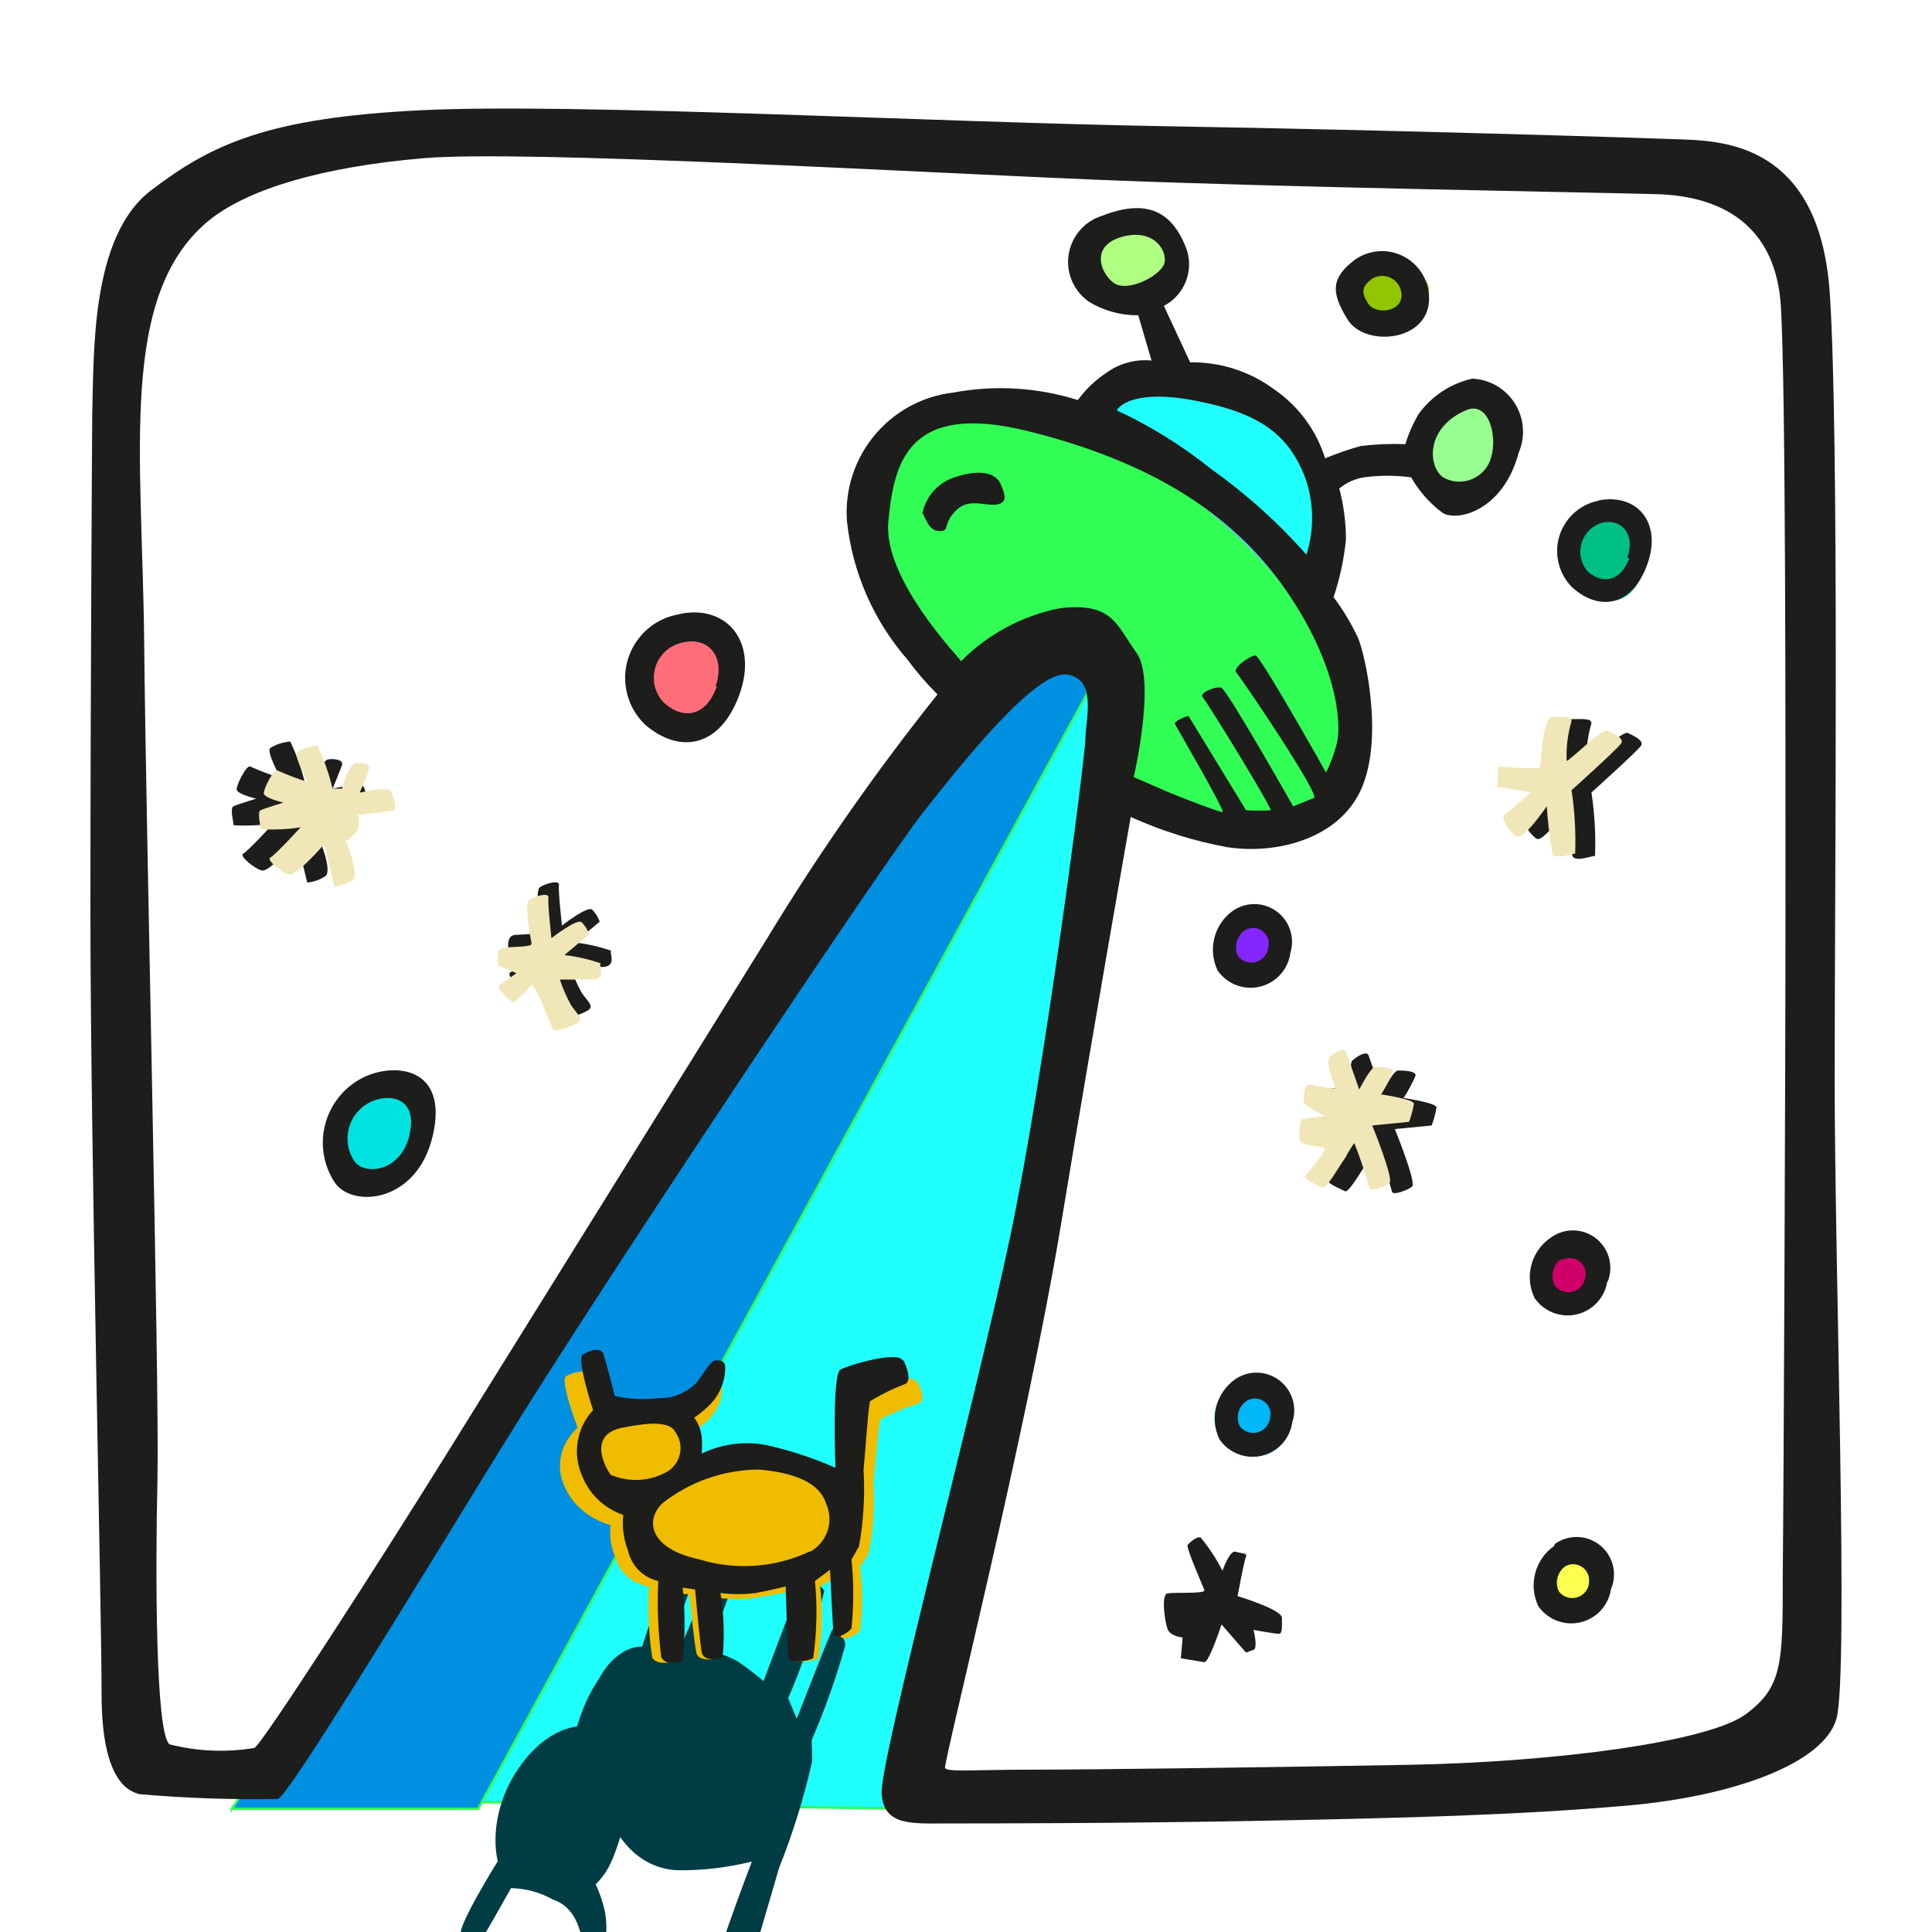
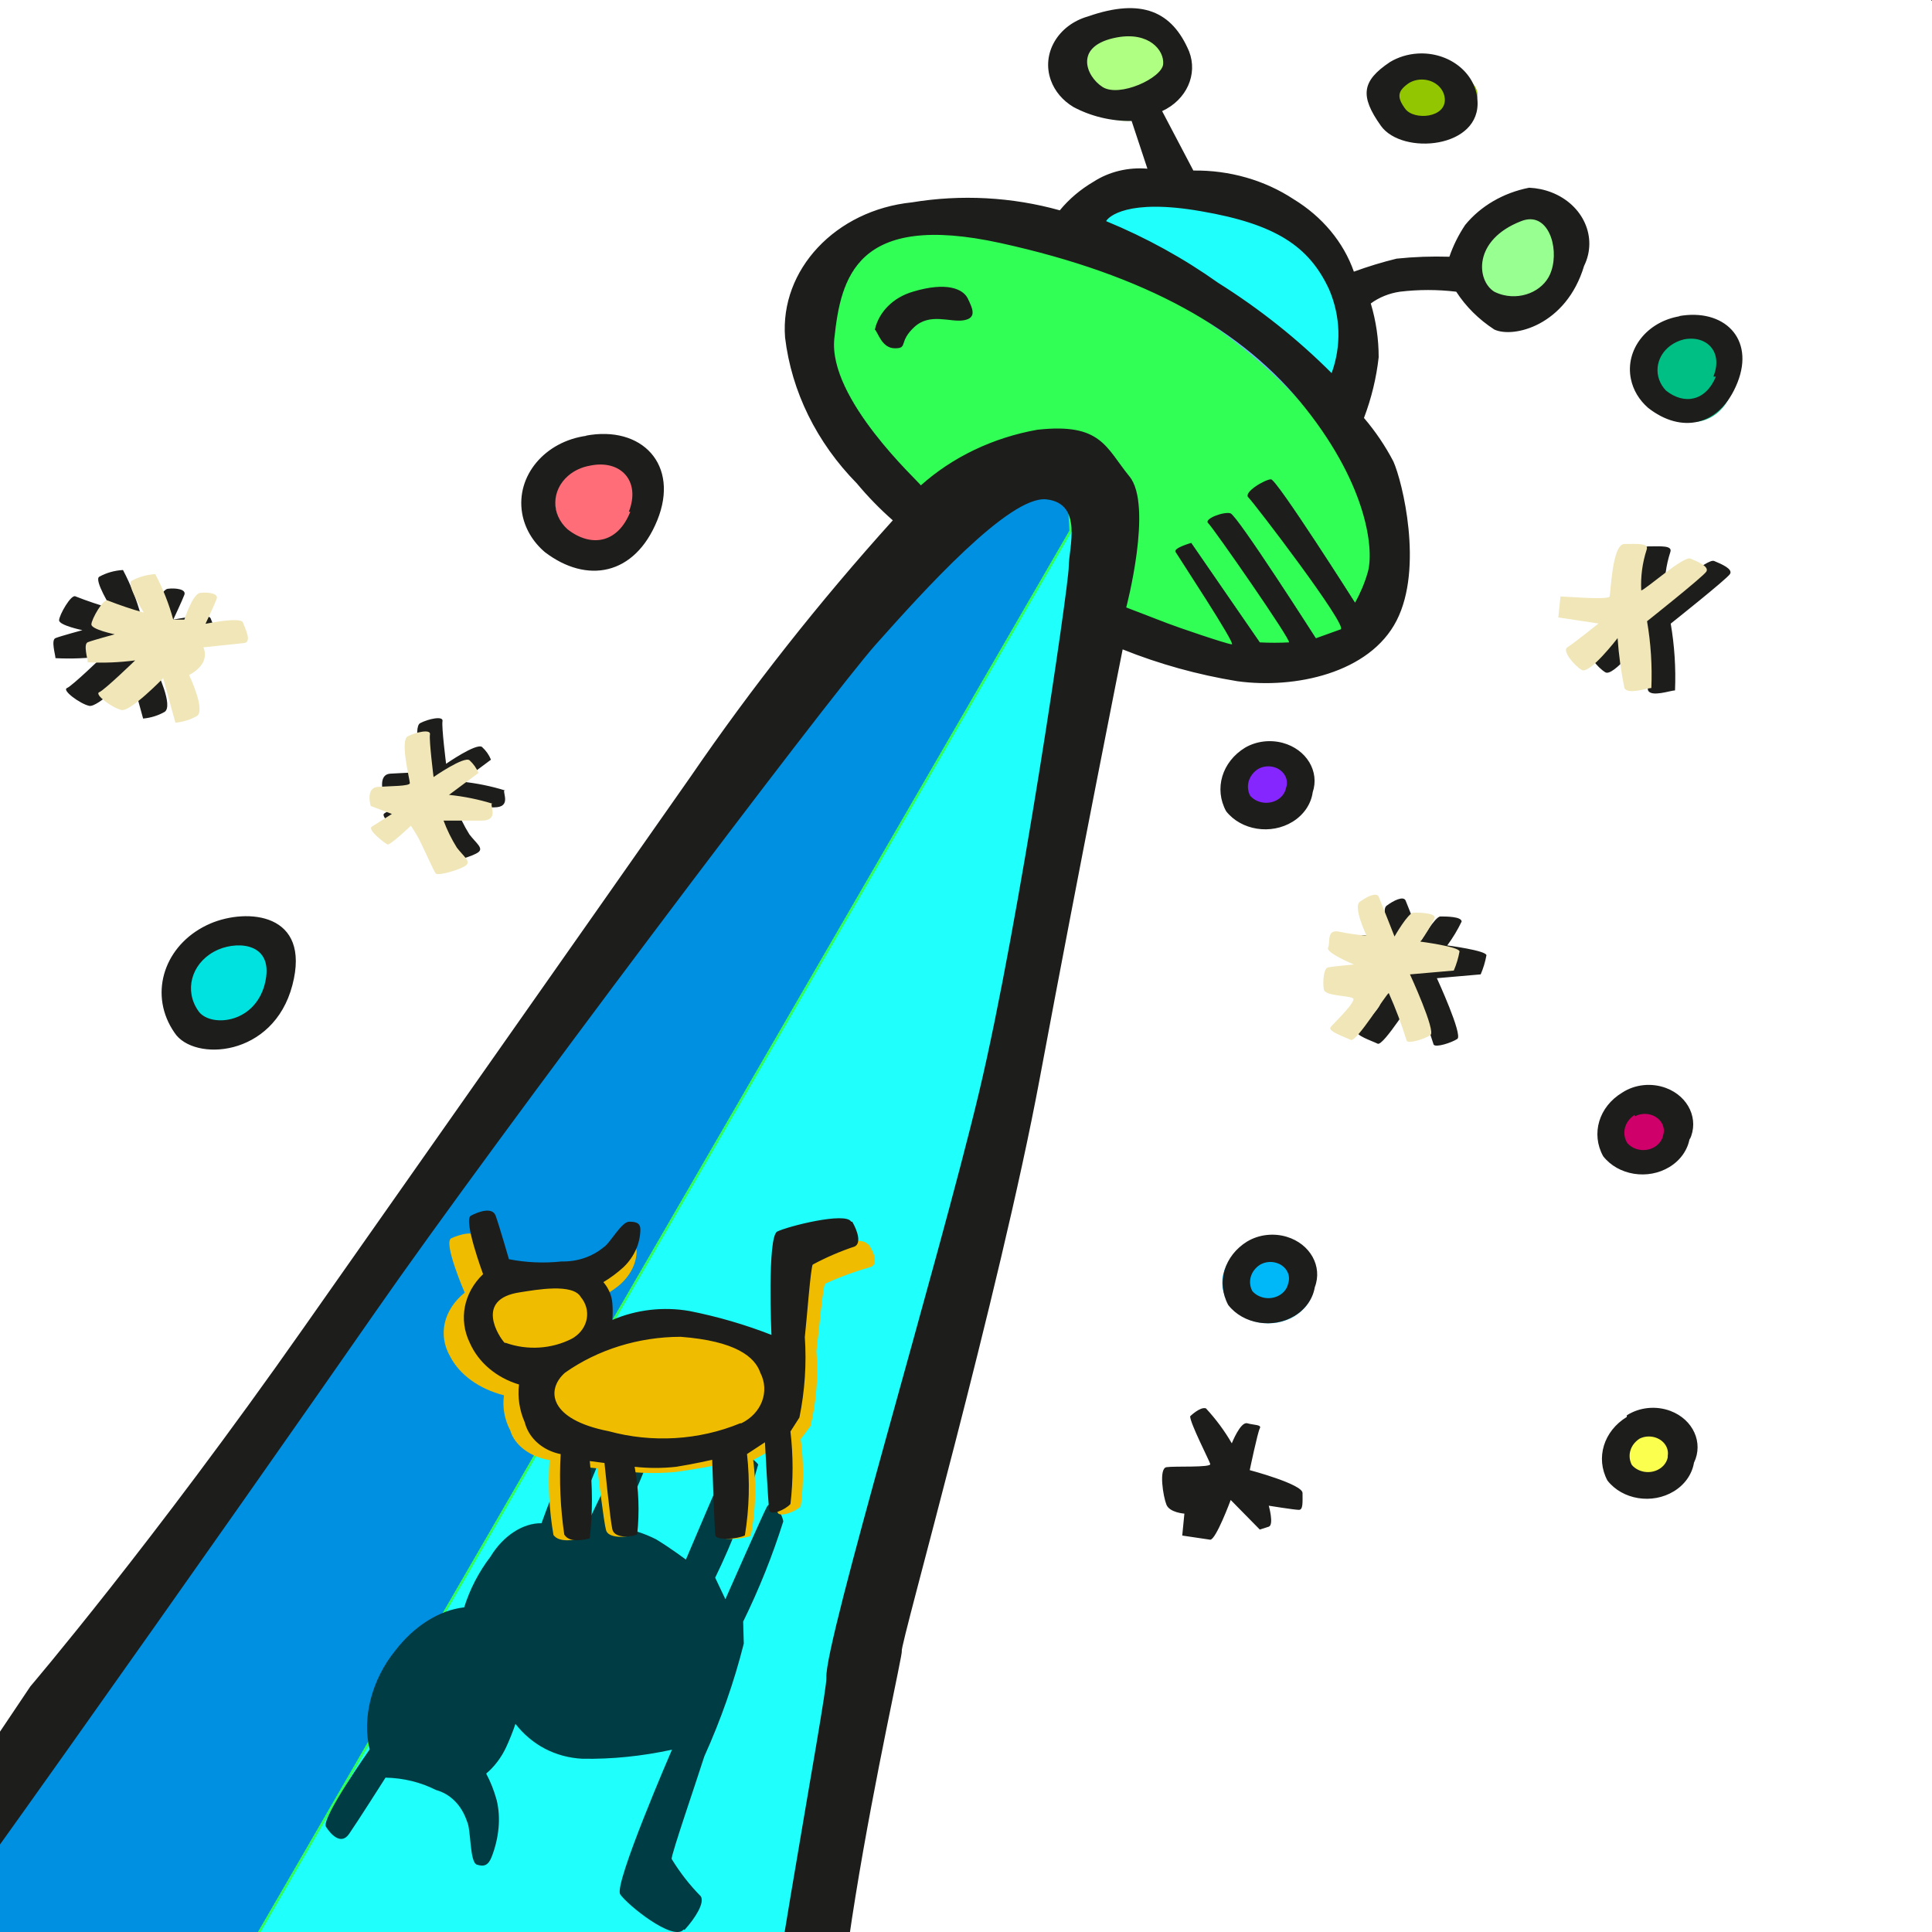
<svg xmlns="http://www.w3.org/2000/svg" id="Layer_1" version="1.1" viewBox="0 0 800 800">
  <defs>
    <style>
      .st0 {
        fill: #003c43;
      }

      .st1 {
        fill: #fbff4d;
      }

      .st2 {
        fill: #31ff56;
        stroke: #74baff;
      }

      .st2, .st3 {
        stroke-miterlimit: 10;
        stroke-width: 1px;
      }

      .st4 {
        fill: #f0e6b7;
      }

      .st5 {
        fill: #91c600;
      }

      .st6 {
        fill: #1d1d1b;
      }

      .st7 {
        fill: #d0006a;
      }

      .st8 {
        fill: #00b8f7;
      }

      .st9, .st3 {
        fill: #1ffffb;
      }

      .st9, .st3, .st10 {
        stroke: #31ff56;
      }

      .st9, .st10 {
        stroke-miterlimit: 10;
      }

      .st11 {
        fill: #ff6d79;
      }

      .st12 {
        fill: #00e2df;
      }

      .st10 {
        fill: #0090e2;
      }

      .st13 {
        fill: #afff83;
      }

      .st14 {
        fill: #00bf84;
      }

      .st15 {
        fill: #f0bc00;
      }

      .st16 {
        fill: #8526ff;
      }

      .st17 {
        fill: #98ff91;
      }
    </style>
  </defs>
-   <ellipse class="st11" cx="284.98" cy="278.57" rx="14.56" ry="19.18" />
-   <ellipse class="st16" cx="517.41" cy="393.36" rx="14.56" ry="10.62" transform="translate(-94.45 174.11) rotate(-17.53)" />
-   <ellipse class="st13" cx="469.14" cy="112.8" rx="14.56" ry="17.73" />
-   <circle class="st17" cx="603.74" cy="185.34" r="20.21" />
-   <ellipse class="st7" cx="650.84" cy="524.73" rx="15.05" ry="11.06" transform="translate(3.9067 1054.268) rotate(-78.1784)" />
-   <ellipse class="st12" cx="157.06" cy="469.39" rx="14.56" ry="19.18" />
-   <ellipse class="st14" cx="666.81" cy="229.66" rx="14.56" ry="19.18" />
-   <circle class="st8" cx="518.94" cy="587.15" r="16.06" />
-   <ellipse class="st5" cx="574.92" cy="120.27" rx="16.84" ry="10.26" />
-   <ellipse class="st1" cx="649.89" cy="652.22" rx="12.94" ry="12.81" />
-   <ellipse class="st3" cx="489.34" cy="213.67" rx="55.74" ry="62" transform="translate(20.1 468.46) rotate(-52.09)" />
-   <ellipse class="st2" cx="459.69" cy="259.38" rx="63.19" ry="114.14" transform="translate(-27.4 462.69) rotate(-52.09)" />
-   <polygon class="st9" points="115.13 744.88 411 280.43 449 265.56 469.14 289 376.24 749 115.13 744.88" />
-   <path class="st10" d="M96,749c101.33-151.23,202.67-302.46,304-453.69l49-29.76c.36,7.27.72,14.53,1.08,21.8-84.03,153.88-168.05,307.76-252.08,461.64h-102,0Z" />
-   <path class="st0" d="M315.75,841.65c3.76-4.7,7.07-10.72,5.59-13.19-3.8-4.33-7.2-9.24-10.14-14.68.04-2.32,8.3-29.35,11.39-40.31,5.77-14.42,10.38-29.3,13.74-44.34l-.22-8.64c5.55-12.78,10.23-25.98,13.96-39.4-.58-3.9-4.2-8.88-5.71-5.72-1.51,3.16-14.44,36.32-14.44,36.32l-3.56-8.46c6.2-14.39,11.22-29.33,14.97-44.49-1.83-2.98-8.22-6.02-9.55-3.38s-15.62,40.76-15.62,40.76c0,0-5.03-4.31-10.3-7.93-4.19-2.43-8.73-4.04-13.51-4.79,5.65-11.7,10.3-23.97,13.85-36.52-1.66-2.34-6.6-4.67-9.02-.08-2.41,4.59-15.36,35.21-15.36,35.21l-5.14-.65c5.88-13.63,10.86-27.7,14.87-42-1.5-1.31-5.54-5.08-9-.86-6.39,14.05-11.97,28.54-16.65,43.31-6.49-.13-13.42,5-17.77,13.16-4.03,5.93-7.17,12.75-9.15,19.91-8.62,1.08-17.4,7.3-23.98,16.99-8.16,11.3-11.66,26.56-8.91,38.86,0,0-16.99,27.24-15.22,30.4,1.77,3.15,5.27,7.31,8.04,2.85,2.76-4.47,12.7-22.15,12.7-22.15,6.27.15,12.21,1.79,17.55,4.85,5.07,1.58,8.95,6.03,10.82,12.39,1.42,3.03.87,16.06,3.43,16.97s3.98.24,5.14-3.04c2.61-7.59,3.23-15.54,1.75-22.33-.91-3.73-2.13-7.23-3.65-10.43,2.86-2.71,5.27-6.31,6.95-10.38,1.22-3,2.31-6.06,3.24-9.16,5.78,8.36,13.97,13.18,23.33,13.71,10.19.2,20.62-.99,31.15-3.56,0,0-20.31,52.91-18.03,56.83,2.28,3.92,18.39,18.77,22.1,13.86l.35.12h.01Z" />
-   <path class="st15" d="M379.23,571.97c-2.05-3.72-24.32,1.74-28.14,3.61-3.83,1.86-2.19,37.81-2.19,37.81-10.02-3.77-20.46-6.69-31.15-8.72-9.95-1.66-20.26-.52-29.37,3.26.17-2.05.17-4.11,0-6.17-.25-2.79-1.43-5.45-3.42-7.68,2.76-1.59,5.33-3.43,7.65-5.47,4.05-3.75,6.34-8.63,6.42-13.73,0-2.21-1.23-2.91-4.23-2.91s-7.24,7.91-9.84,9.42c-4.29,3.41-9.98,5.25-15.85,5.12-6.7.7-13.49.43-20.08-.81,0,0-3.83-12.68-5.05-15.94-1.23-3.26-6.42-1.51-9.43,0s4.64,21.4,4.64,21.4c-7.4,6.77-9.39,16.64-5.05,25.13,3.28,7.19,10.14,12.77,18.72,15.24-.58,4.7.17,9.44,2.19,13.84,1.52,5.8,6.85,10.33,13.66,11.63-.57,9.83-.11,19.67,1.37,29.43,2.05,3.26,7.65,1.86,9.7,1.4,1.09-9.4,1.09-18.87,0-28.27l5.6.7s2.19,21.05,3.01,24.31,6.83,2.91,9.43,1.86c.93-8.26.61-16.59-.96-24.78,5.26.57,10.59.57,15.85,0,6.83-1.05,13.66-2.56,13.66-2.56,0,0,.82,25.82,1.23,27.69.41,1.86,8.2,1.4,11.2,0,1.69-9.86,1.97-19.86.82-29.78l6.83-4.3s1.23,22.57,1.64,24.78,6.01,0,8.06-2.21c1.07-8.82,1.07-17.71,0-26.52l3.42-5.12c2.05-9.71,2.74-19.59,2.05-29.43.82-7.21,2.19-25.13,3.01-26.52,5.07-2.63,10.43-4.85,15.98-6.63,2.46-1.16,1.23-5.47-.96-9.07h-.42Z" />
-   <path class="st6" d="M281.7,254.28c-14.61,2.16-24.71,15.76-22.55,30.37.87,5.86,3.65,11.27,7.93,15.38,14.5,12.5,31.25,9.38,39.12-12.5s-5.38-37.5-25-33.25h.5ZM296.83,284.16c-4.38,12.5-13.75,14.12-21.88,6.87-5.74-5.88-5.62-15.3.26-21.03,2.09-2.04,4.74-3.42,7.61-3.97,10.5-2.5,17.75,5.87,13.5,18.13h.51ZM662.2,207.28c-11.54,2.11-19.19,13.19-17.07,24.73.78,4.28,2.86,8.21,5.95,11.27,11.5,10.25,25,7.5,31.13-9.88s-4.75-29.38-20.5-26.13h.5-.01ZM674.7,231.03c-3.5,9.63-11,11.25-17.37,5.5-4.46-5.27-3.79-13.16,1.48-17.62,1.39-1.17,3.02-2.03,4.77-2.51,7.88-1.75,13.75,4.87,10.25,14.63h.87ZM150.7,446.03c-14.98,7.24-21.26,25.25-14.02,40.23.46.95.97,1.87,1.52,2.77,6.62,11.37,34.38,9.75,41-18.75s-15.75-30.38-28.5-24.25ZM169.58,469.91c-3.75,16-19.38,16.87-23.13,10.5-4.93-7.91-2.51-18.32,5.4-23.25.52-.32,1.05-.62,1.6-.88,7.25-3.5,19.75-2.37,16.12,13.63h.01ZM137.73,326.57s3.12-7.5,3.87-9.75-3.12-2.75-5.75-2.37-5.5,10.5-5.5,10.5h-3.87c-1.47-6.15-3.57-12.14-6.25-17.88-2.93.18-5.76,1.08-8.25,2.63-2,1.25,4.25,12.5,4.25,12.5-4.25-1.36-8.42-2.94-12.5-4.75-1.5-1.13-5.75,7.38-5.75,9.38s8.12,3.88,8.12,3.88c0,0-7.75,2.37-9.38,3.12s0,6.62,0,7.88c5.51.32,11.04.07,16.5-.75,0,0-10.63,11.63-12.5,12.5s4.62,6.25,7.75,7,14.5-12.5,14.5-12.5l4.25,17.5c2.67-.28,5.24-1.18,7.5-2.63,3.12-2.37-2.75-16.12-2.75-16.12,1.7-.94,3.15-2.27,4.25-3.88,1.38-2.07,1.66-4.68.75-7l13.75-1.63c3.5,0,.75-5.75,0-8.12s-13,.5-13,.5h.01ZM253.32,393.76c-4.94-1.74-10.05-2.91-15.25-3.5l10.25-8.62c-.66-1.88-1.73-3.58-3.12-5-2-1.63-12.5,6.62-12.5,6.62,0,0-1.62-14.5-1.25-16.75s-5-.88-7.75.75.75,17.12.75,18.38-7,1.13-11.25,1.5-2.38,7.5-2.38,7.5l7.38,3.12-7,5c-1.62,1.25,4.63,6.62,5.5,7s8.12-7.38,8.12-7.38c0,0,1.62,2.75,2.75,5.12s5.12,12.5,5.87,13.63,8.63-1.5,10.5-3.12-.75-3.5-3.12-7c-1.87-3.39-3.42-6.95-4.63-10.63h13.25c5.87,0,3.12-5.38,3.5-6.62,0,0,.38,0,.38,0ZM561.2,107.41c-9.75,7.38-10.5,13.25-3.12,25s35.13,9,33.62-10.25c-.73-10.74-10.03-18.86-20.78-18.13-3.49.24-6.84,1.41-9.72,3.38ZM566.58,125.78c-3-4.62-2.75-7,1.25-10.13,3.64-2.5,8.62-1.57,11.12,2.08.8,1.16,1.27,2.52,1.38,3.92.62,7.75-10.75,8.75-13.75,4.12h0ZM674.08,303.53c-2.25-1.25-16,12.5-17.12,12.5-.24-5.4.39-10.8,1.88-16,.87-2.75-3.5-2.25-7.75-2.25s-4.75,19.13-5.12,20.62-15.62,0-17.12,0l-.75,8.25,14,2.38s-9,8.12-10.87,9.38,2.25,7,5,8.87,12.5-12.5,12.5-12.5c.4,6.58,1.19,13.14,2.37,19.62,1.13,2.75,7.88,0,9.38,0,.32-8.78-.18-17.57-1.5-26.25,0,0,19.5-17.5,20.63-19.5s-3.12-4-5.5-5.12h-.03ZM534.33,394.53c2.51-8.26-2.14-16.98-10.4-19.5-4.43-1.35-9.23-.66-13.1,1.87-8.07,5.56-10.88,16.17-6.62,25,5.25,7.53,15.61,9.38,23.15,4.13,3.84-2.68,6.38-6.86,6.98-11.5h0ZM515.2,385.41c2.95-2.04,7-1.31,9.04,1.64,1.16,1.67,1.47,3.8.83,5.73-.66,3.81-4.28,6.36-8.09,5.7-1.76-.31-3.34-1.27-4.41-2.7-1.64-3.65-.55-7.94,2.62-10.37h.01ZM511.58,571.03c-8.02,5.59-10.83,16.17-6.62,25,5.22,7.56,15.57,9.45,23.13,4.24,3.79-2.61,6.32-6.68,7-11.24,2.77-8.17-1.6-17.04-9.77-19.82-4.61-1.57-9.69-.89-13.73,1.82h0ZM525.83,587.53c-.66,3.81-4.28,6.36-8.09,5.7-1.76-.31-3.34-1.27-4.41-2.7-1.71-3.67-.55-8.04,2.75-10.38,3.01-1.96,7.04-1.1,8.99,1.91,1.05,1.62,1.33,3.62.76,5.47h0ZM665.58,531.03c3.34-7.88-.34-16.98-8.23-20.32-5.05-2.14-10.86-1.45-15.27,1.82-8.12,5.53-10.94,16.18-6.62,25,5.23,7.55,15.59,9.43,23.13,4.2,3.81-2.64,6.34-6.74,6.99-11.32v.62ZM646.45,521.91c3.1-1.95,7.19-1.01,9.13,2.08,1.02,1.61,1.28,3.59.74,5.42-.72,3.8-4.38,6.3-8.18,5.58-1.73-.33-3.27-1.29-4.32-2.71-1.99-3.81-.87-8.5,2.62-11v.63h.01ZM643.7,640.03c-8.07,5.56-10.93,16.14-6.75,25,5.22,7.56,15.57,9.45,23.13,4.24,3.79-2.61,6.32-6.68,7-11.24,3.37-7.87-.29-16.98-8.16-20.35-5.02-2.15-10.8-1.49-15.22,1.72v.63h0ZM657.95,655.91c-.66,3.81-4.28,6.36-8.09,5.7-1.76-.31-3.34-1.27-4.41-2.7-1.71-3.67-.55-8.04,2.75-10.38,3.21-1.76,7.23-.59,9,2.61.69,1.26.96,2.71.75,4.14v.62h0ZM581.2,454.66c1.94-2.97,3.61-6.11,5-9.38,0-2-5.5-2-7.38-2s-6.62,9.38-6.62,9.38c0,0-4.75-13.63-5.5-15.62s-4.25,0-6.62,2,2.37,13.25,2.37,13.25c-3.16-.28-6.29-.78-9.38-1.5-4.75-1.25-3.12,4.25-4,6.25s9,6.62,9,6.62c0,0-7.38.75-9,1.13s-1.88,5.88-1.5,8.62,8.62,2.37,10.13,3.5-6.62,9.75-7.75,11.37,5,3.88,7,5,12.5-18.38,13.25-18.38c2.42,6.13,4.51,12.39,6.25,18.75.75,1.25,6.25-.75,8.25-2.25s-7.12-23.87-7.12-23.87l15.25-1.5c.92-2.42,1.59-4.94,2-7.5,0-1.88-13.63-3.88-13.63-3.88h0ZM512.45,660.91s2.75-14.87,3.5-16.38-2-1.25-4.37-2-5.38,7.88-5.38,7.88c-2.5-4.89-5.52-9.5-9-13.75-2-.75-5.5,3.12-5.5,3.12,0,2.75,6.62,17.25,7,18.75s-12.5.75-15.25,1.25-1.13,11.63,0,14.75,6.25,3.5,6.25,3.5l-.75,8.62,9.75,1.63c2,0,7.12-15.62,7.12-15.62l10.13,11.63,3.12-1.13c1.88-.75,0-8.25,0-8.25,0,0,9,1.63,10.5,1.63s1.25-3.12,1.25-6.62-18.38-9-18.38-9h.01ZM373.7,563.28c-1.88-4-22.25,1.88-25.75,3.88s-2,40.62-2,40.62c-9.17-4.05-18.72-7.19-28.5-9.38-9.1-1.79-18.54-.56-26.88,3.5.16-2.21.16-4.42,0-6.62-.23-2.99-1.31-5.86-3.12-8.25,2.53-1.71,4.87-3.68,7-5.88,3.71-4.03,5.8-9.28,5.88-14.75,0-2.37-1.12-3.12-3.88-3.12s-6.62,8.5-9,10.13c-3.93,3.66-9.13,5.64-14.5,5.5-6.13.75-12.34.46-18.37-.88,0,0-3.5-13.62-4.63-17.12s-5.87-1.63-8.62,0,4.25,23,4.25,23c-6.77,7.28-8.59,17.88-4.63,27,3,7.72,9.27,13.72,17.13,16.38-.53,5.05.16,10.15,2,14.87,1.39,6.24,6.26,11.11,12.5,12.5-.52,10.56-.1,21.14,1.25,31.62,1.88,3.5,7,2,8.88,1.5,1-10.1,1-20.27,0-30.38l5.12.75s2,22.63,2.75,26.12c.75,3.5,6.25,3.12,8.63,2,.85-8.88.56-17.82-.88-26.63,4.81.61,9.69.61,14.5,0,6.25-1.12,12.5-2.75,12.5-2.75,0,0,.75,27.75,1.12,29.75.38,2,7.5,1.5,10.25,0,1.55-10.6,1.8-21.34.75-32l6.25-4.62s1.12,24.25,1.5,26.63,5.5,0,7.38-2.37c.98-9.47.98-19.03,0-28.5l3.12-5.5c1.88-10.43,2.51-21.05,1.88-31.62.75-7.75,2-27,2.75-28.5,4.64-2.82,9.54-5.21,14.62-7.12,2.25-1.25,1.12-5.88-.87-9.75h-.38ZM253.08,610.91c-2-2.37-10.63-17.25,5.38-19.88,5.63-1,18.37-3.63,21.13,1.88,3.72,5.06,2.63,12.18-2.43,15.9-.23.17-.46.32-.7.47-7.01,4.06-15.49,4.66-23,1.63h-.38,0ZM335.08,642.53c-14.33,6.68-30.64,7.79-45.75,3.12-21-4.62-21.88-16.38-15.25-23,11.44-9.11,25.62-14.09,40.25-14.13,19.13,1.63,25.87,7.88,27.75,14.13,3.35,7.34.45,16.01-6.63,19.88h-.37ZM759.7,446.03c0-78.87,1.88-265.25-2-324.25s-39.87-63.25-59.75-64-117.62-3.87-214.5-5.5-246-9.75-309.38-6.62-86.62,14.12-111.63,33.25-23.5,67.5-24.25,92.5c0,0-.75,110.25-.75,205.88s4.62,287.5,4.62,324.25,11.75,40.25,15.62,41.38c19.08,1.67,38.23,2.33,57.38,2,4-.75,51.63-78.88,93-146.12s157.87-241.75,174.25-262.5,46.5-58.63,59.38-57,7.75,19.13,7.75,26.5-17.12,139.87-31.25,206.75-53.87,216.37-53.12,230,12.5,12.5,27,12.5,73,0,131.62-1.13,105.5-2.37,150-6.25,81.62-17.62,86.75-36-.75-186.63-.75-265.62h0v-.02ZM438.58,251.91c-15.41,3.09-29.56,10.71-40.62,21.88-.75-1.5-32.38-34-30.12-57.75s7.5-50,57.88-37.5c50.37,12.5,84.38,33.87,106.25,65.12,21.87,31.25,23.75,56.25,21.5,64.5-1.04,4.06-2.51,8-4.37,11.75,0,0-27.25-48.5-29.25-48.5s-9.75,5.12-7.88,7.12,34.88,50.75,32.12,51.87-8.62,3.5-8.62,3.5c0,0-27.37-48.37-29.75-49.13s-9.38,2.25-7.75,3.87,29.25,46.5,28.12,46.88c-3.37.19-6.75.19-10.13,0l-23.87-39.12s-6.25,2-5.5,3.5,21.12,36.37,19.62,36.37-19.62-7-22.38-8.25l-14.38-6.25s9.38-40.13,1.13-51.5-9.75-21.13-32-18.37h0ZM495.58,166.03c25.75,5,37.5,13.63,44.5,30.75,3.99,10.55,4.3,22.13.87,32.88-11.76-13.31-25.01-25.22-39.5-35.5-11.98-9.62-25.07-17.77-39-24.25.75-1.63,7.38-9,33.13-3.88h0ZM461.2,117.16c-5.88-4.25-10.13-16.38,5.12-19.5,11-2.25,16.38,5,16,10.5s-15.25,13.25-21.12,9ZM738.2,652.66c0,36,0,45.75-15.25,57.12s-78.12,19.88-139.87,21-132.75,2-156.25,2-34.75,1.13-35.5-.75,34-140.25,48-225,28.88-168.75,28.88-168.75c12.73,5.77,26.13,9.97,39.87,12.5,20,3.12,46.12-3.12,55.5-23.87s2-54.62-1.13-62.5c-2.79-6.06-6.23-11.8-10.25-17.13,2.6-7.74,4.32-15.75,5.12-23.87,0-7.13-.92-14.23-2.75-21.13,2.9-2.41,6.4-4.01,10.13-4.62,6.51-.88,13.11-.88,19.62,0,3.32,5.83,7.84,10.9,13.25,14.87,6.62,3.5,25-1.5,31.25-25,4.85-11.14-.26-24.1-11.4-28.95-2.44-1.06-5.06-1.67-7.73-1.8-8.96,1.99-16.87,7.19-22.25,14.63-2.33,3.93-4.18,8.13-5.5,12.5-6.14-.22-12.28.03-18.38.75-5.06,1.4-10.03,3.11-14.87,5.12-3.6-11.59-11-21.63-21-28.5-10.07-7.49-22.33-11.45-34.88-11.25l-10.87-23.37c8.51-4.43,12.5-14.43,9.38-23.5-5.88-15.62-16.38-21.13-35.13-13.75-10.52,3.36-16.34,14.61-12.98,25.13,1.36,4.28,4.13,7.98,7.86,10.5,6.11,3.68,13.12,5.58,20.25,5.5l5.5,18.75c-6.67-.65-13.34,1.17-18.75,5.12-4.56,3.02-8.54,6.83-11.75,11.25-16.65-5.25-34.34-6.33-51.5-3.12-26.54,3.08-45.97,26.47-44.13,53.12,2.25,21.24,10.98,41.27,25,57.38,3.79,5.15,7.97,10,12.5,14.5-25.59,32.04-49.1,65.69-70.37,100.75-37.5,60.5-109.75,176.5-134.75,216.75s-75,118-77.75,118.75c-11.69,1.94-23.65,1.43-35.12-1.5-5.87-4.37-5.87-71.5-5-109.75s-4.75-268-5.5-346.5-11-145,27.75-175.5c16.25-12.5,46-21.38,87.5-25s204.63,5.87,282,9c77.37,3.13,203.87,5.12,229.25,5.87s49.25,11.75,51.25,46.87c2,35.12,1.88,173.13,1.88,246.88s-.75,242.62-1.13,278.5h0ZM606.95,169.91c9.25-4.12,13.25,10.13,10.5,19.5-1.99,7.26-9.48,11.53-16.74,9.55-1.1-.3-2.15-.74-3.14-1.3-6.25-4.38-7.5-20.38,9.38-27.75h0ZM395.2,197.66c-6.78,2.2-11.84,7.89-13.25,14.87,1.13,1.13,2.38,7.38,7,7.38s1.13-2.38,6.63-8.25,12.5-1.87,17.25-2.75,3.12-4.63,1.5-8.5-7.38-6.75-19.13-2.75Z" />
-   <path class="st10" d="M333,589.49" />
-   <path class="st4" d="M148.97,328.2s3.12-7.5,3.87-9.75-3.12-2.75-5.75-2.37-5.5,10.5-5.5,10.5h-3.87c-1.47-6.15-3.57-12.14-6.25-17.88-2.93.18-5.76,1.08-8.25,2.63-2,1.25,4.25,12.5,4.25,12.5-4.25-1.36-8.42-2.94-12.5-4.75-1.5-1.13-5.75,7.38-5.75,9.38s8.12,3.88,8.12,3.88c0,0-7.75,2.37-9.38,3.12s0,6.62,0,7.88c5.51.32,11.04.07,16.5-.75,0,0-10.63,11.63-12.5,12.5s4.62,6.25,7.75,7,14.5-12.5,14.5-12.5l4.25,17.5c2.67-.28,5.24-1.18,7.5-2.63,3.12-2.37-2.75-16.12-2.75-16.12,1.7-.94,3.15-2.27,4.25-3.88,1.38-2.07,1.66-4.68.75-7l13.75-1.63c3.5,0,.75-5.75,0-8.12s-13,.5-13,.5h.01Z" />
-   <path class="st4" d="M248.96,398.98c-4.94-1.74-10.05-2.91-15.25-3.5l10.25-8.62c-.66-1.88-1.73-3.58-3.12-5-2-1.63-12.5,6.62-12.5,6.62,0,0-1.62-14.5-1.25-16.75s-5-.88-7.75.75.75,17.12.75,18.38-7,1.13-11.25,1.5-2.38,7.5-2.38,7.5l7.38,3.12-7,5c-1.62,1.25,4.63,6.62,5.5,7s8.12-7.38,8.12-7.38c0,0,1.62,2.75,2.75,5.12s5.12,12.5,5.87,13.63,8.63-1.5,10.5-3.12-.75-3.5-3.12-7c-1.87-3.39-3.42-6.95-4.63-10.63h13.25c5.87,0,3.12-5.38,3.5-6.62,0,0,.38,0,.38,0Z" />
-   <path class="st4" d="M665.84,302.59c-2.25-1.25-16,12.5-17.12,12.5-.24-5.4.39-10.8,1.88-16,.87-2.75-3.5-2.25-7.75-2.25s-4.75,19.13-5.12,20.62-15.62,0-17.12,0l-.75,8.25,14,2.38s-9,8.12-10.87,9.38,2.25,7,5,8.87,12.5-12.5,12.5-12.5c.4,6.58,1.19,13.14,2.37,19.62,1.13,2.75,7.88,0,9.38,0,.32-8.78-.18-17.57-1.5-26.25,0,0,19.5-17.5,20.63-19.5s-3.12-4-5.5-5.12h-.03Z" />
-   <path class="st4" d="M571.83,453.16c1.94-2.97,3.61-6.11,5-9.38,0-2-5.5-2-7.38-2s-6.62,9.38-6.62,9.38c0,0-4.75-13.63-5.5-15.62s-4.25,0-6.62,2,2.37,13.25,2.37,13.25c-3.16-.28-6.29-.78-9.38-1.5-4.75-1.25-3.12,4.25-4,6.25s9,6.62,9,6.62c0,0-7.38.75-9,1.13s-1.88,5.88-1.5,8.62,8.62,2.37,10.13,3.5-6.62,9.75-7.75,11.37,5,3.88,7,5,12.5-18.38,13.25-18.38c2.42,6.13,4.51,12.39,6.25,18.75.75,1.25,6.25-.75,8.25-2.25s-7.12-23.87-7.12-23.87l15.25-1.5c.92-2.42,1.59-4.94,2-7.5,0-1.88-13.63-3.88-13.63-3.88h0Z" />
+   <ellipse class="st11" cx="246.91" cy="206.01" rx="17.32" ry="20.2" />
+   <path class="st16" d="M519.6,316.24c9.12-2.55,18.22.16,20.32,6.05,2.1,5.89-3.59,12.73-12.71,15.29-9.12,2.55-18.22-.16-20.32-6.05-2.1-5.89,3.59-12.73,12.71-15.29Z" />
+   <ellipse class="st13" cx="465.98" cy="31.41" rx="17.32" ry="18.67" />
+   <ellipse class="st17" cx="626.1" cy="107.82" rx="24.04" ry="21.29" />
+   <path class="st7" d="M669.25,462.9c2.03-8.57,9.43-14.45,16.55-13.13s11.24,9.33,9.21,17.9c-2.03,8.57-9.43,14.45-16.55,13.13-7.11-1.32-11.24-9.33-9.21-17.9Z" />
+   <ellipse class="st12" cx="94.74" cy="406.99" rx="17.32" ry="20.2" />
+   <ellipse class="st14" cx="701.12" cy="154.5" rx="17.32" ry="20.2" />
+   <ellipse class="st8" cx="525.22" cy="531.03" rx="19.1" ry="16.92" />
+   <ellipse class="st5" cx="591.81" cy="39.28" rx="20.03" ry="10.81" />
+   <ellipse class="st1" cx="680.99" cy="599.56" rx="15.39" ry="13.49" />
+   <path class="st3" d="M431.82,97.53c22.5-25.58,66.79-28.36,98.93-6.2,32.14,22.16,39.95,60.86,17.45,86.44-22.5,25.58-66.79,28.36-98.93,6.2-32.14-22.16-39.95-60.86-17.45-86.44Z" />
+   <path class="st2" d="M347.61,111.93c25.51-29,94.15-19.44,153.31,21.35,59.16,40.79,86.45,97.37,60.94,126.38-25.51,29-94.15,19.44-153.31-21.35-59.16-40.79-86.45-97.37-60.94-126.38Z" />
+   <polygon class="st9" points="44.86 802.75 383.59 211.25 427.09 192.31 450.15 222.16 343.79 808 44.86 802.75" />
+   <path class="st10" d="M-31,803C104.74,611.96,240.49,420.93,376.22,229.89l65.64-37.59c.48,9.18.96,18.35,1.45,27.54-112.56,194.38-225.11,388.77-337.67,583.15H-31h0Z" />
+   <path class="st0" d="M283.51,799.08c4.47-4.95,8.41-11.29,6.65-13.89-4.52-4.56-8.56-9.73-12.06-15.46.05-2.44,9.87-30.91,13.55-42.46,6.86-15.19,12.35-30.86,16.34-46.7l-.26-9.1c6.6-13.46,12.17-27.36,16.61-41.5-.69-4.11-5-9.35-6.79-6.02-1.8,3.33-17.18,38.25-17.18,38.25l-4.23-8.91c7.38-15.16,13.35-30.89,17.81-46.86-2.18-3.14-9.78-6.34-11.36-3.56-1.58,2.78-18.58,42.93-18.58,42.93,0,0-5.98-4.54-12.25-8.35-4.98-2.56-10.38-4.26-16.07-5.05,6.72-12.32,12.25-25.25,16.48-38.46-1.97-2.46-7.85-4.92-10.73-.08-2.87,4.83-18.27,37.09-18.27,37.09l-6.11-.68c6.99-14.36,12.92-29.18,17.69-44.24-1.78-1.38-6.59-5.35-10.71-.91-7.6,14.8-14.24,30.06-19.81,45.62-7.72-.14-15.96,5.27-21.14,13.86-4.79,6.25-8.53,13.43-10.88,20.97-10.25,1.14-20.7,7.69-28.53,17.89-9.71,11.9-13.87,27.97-10.6,40.93,0,0-20.21,28.69-18.11,32.02,2.11,3.32,6.27,7.7,9.56,3,3.28-4.71,15.11-23.33,15.11-23.33,7.46.16,14.52,1.89,20.88,5.11,6.03,1.66,10.65,6.35,12.87,13.05,1.69,3.19,1.03,16.92,4.08,17.87,3.05.96,4.73.25,6.11-3.2,3.1-7.99,3.84-16.37,2.08-23.52-1.08-3.93-2.53-7.62-4.34-10.99,3.4-2.85,6.27-6.65,8.27-10.93,1.45-3.16,2.75-6.38,3.85-9.65,6.88,8.81,16.62,13.88,27.75,14.44,12.12.21,24.53-1.04,37.06-3.75,0,0-24.16,55.73-21.45,59.86,2.71,4.13,21.88,19.77,26.29,14.6l.42.13h.01Z" />
+   <path class="st15" d="M359.02,515.04c-2.44-3.92-28.93,1.83-33.47,3.8-4.56,1.96-2.61,39.82-2.61,39.82-11.92-3.97-24.34-7.05-37.06-9.18-11.84-1.75-24.1-.55-34.94,3.43.2-2.16.2-4.33,0-6.5-.3-2.94-1.7-5.74-4.07-8.09,3.28-1.67,6.34-3.61,9.1-5.76,4.82-3.95,7.54-9.09,7.64-14.46,0-2.33-1.46-3.06-5.03-3.06s-8.61,8.33-11.71,9.92c-5.1,3.59-11.87,5.53-18.85,5.39-7.97.74-16.05.45-23.89-.85,0,0-4.56-13.36-6.01-16.79-1.46-3.43-7.64-1.59-11.22,0-3.58,1.59,5.52,22.54,5.52,22.54-8.8,7.13-11.17,17.53-6.01,26.47,3.9,7.57,12.06,13.45,22.27,16.05-.69,4.95.2,9.94,2.61,14.58,1.81,6.11,8.15,10.88,16.25,12.25-.68,10.35-.13,20.72,1.63,31,2.44,3.43,9.1,1.96,11.54,1.47,1.3-9.9,1.3-19.87,0-29.78l6.66.74s2.61,22.17,3.58,25.6,8.12,3.06,11.22,1.96c1.11-8.7.73-17.47-1.14-26.1,6.26.6,12.6.6,18.85,0,8.12-1.11,16.25-2.7,16.25-2.7,0,0,.98,27.2,1.46,29.16.49,1.96,9.75,1.47,13.32,0,2.01-10.39,2.34-20.92.98-31.37l8.12-4.53s1.46,23.77,1.95,26.1c.49,2.33,7.15,0,9.59-2.33,1.27-9.29,1.27-18.65,0-27.93l4.07-5.39c2.44-10.23,3.26-20.63,2.44-31,.98-7.59,2.61-26.47,3.58-27.93,6.03-2.77,12.41-5.11,19.01-6.98,2.93-1.22,1.46-5.76-1.14-9.55h-.5Z" />
+   <path class="st6" d="M243.01,180.43c-17.38,2.28-29.39,16.6-26.82,31.99,1.03,6.17,4.34,11.87,9.43,16.2,17.25,13.17,37.17,9.88,46.54-13.17,9.36-23.05-6.4-39.5-29.74-35.02h.59ZM261,211.9c-5.21,13.17-16.36,14.87-26.03,7.24-6.83-6.19-6.69-16.11.31-22.15,2.49-2.15,5.64-3.6,9.05-4.18,12.49-2.63,21.11,6.18,16.06,19.1h.61ZM695.64,130.93c-13.73,2.22-22.83,13.89-20.31,26.05.93,4.51,3.4,8.65,7.08,11.87,13.68,10.8,29.74,7.9,37.03-10.41,7.29-18.31-5.65-30.94-24.39-27.52h.59-.01ZM710.51,155.94c-4.16,10.14-13.09,11.85-20.66,5.79-5.31-5.55-4.51-13.86,1.76-18.56,1.65-1.23,3.59-2.14,5.67-2.64,9.37-1.84,16.36,5.13,12.19,15.41h1.03ZM87.17,382.39c-17.82,7.63-25.29,26.59-16.68,42.37.55,1,1.15,1.97,1.81,2.92,7.87,11.98,40.9,10.27,48.77-19.75,7.87-30.02-18.74-32-33.9-25.54ZM109.63,407.54c-4.46,16.85-23.05,17.77-27.51,11.06-5.86-8.33-2.99-19.3,6.42-24.49.62-.34,1.25-.65,1.9-.93,8.62-3.69,23.49-2.5,19.18,14.36h.01ZM71.74,256.57s3.71-7.9,4.6-10.27c.89-2.37-3.71-2.9-6.84-2.5s-6.54,11.06-6.54,11.06h-4.6c-1.75-6.48-4.25-12.79-7.43-18.83-3.49.19-6.85,1.14-9.81,2.77-2.38,1.32,5.06,13.17,5.06,13.17-5.06-1.43-10.02-3.1-14.87-5-1.78-1.19-6.84,7.77-6.84,9.88s9.66,4.09,9.66,4.09c0,0-9.22,2.5-11.16,3.29s0,6.97,0,8.3c6.55.34,13.13.07,19.63-.79,0,0-12.65,12.25-14.87,13.17-2.22.92,5.5,6.58,9.22,7.37,3.72.79,17.25-13.17,17.25-13.17l5.06,18.43c3.18-.29,6.23-1.24,8.92-2.77,3.71-2.5-3.27-16.98-3.27-16.98,2.02-.99,3.75-2.39,5.06-4.09,1.64-2.18,1.97-4.93.89-7.37l16.36-1.72c4.16,0,.89-6.06,0-8.55-.89-2.5-15.46.53-15.46.53h.01ZM209.25,327.34c-5.88-1.83-11.96-3.06-18.14-3.69l12.19-9.08c-.79-1.98-2.06-3.77-3.71-5.27-2.38-1.72-14.87,6.97-14.87,6.97,0,0-1.93-15.27-1.49-17.64.44-2.37-5.95-.93-9.22.79-3.27,1.72.89,18.03.89,19.36s-8.33,1.19-13.38,1.58-2.83,7.9-2.83,7.9l8.78,3.29-8.33,5.27c-1.93,1.32,5.51,6.97,6.54,7.37s9.66-7.77,9.66-7.77c0,0,1.93,2.9,3.27,5.39,1.34,2.5,6.09,13.17,6.98,14.36s10.27-1.58,12.49-3.29-.89-3.69-3.71-7.37c-2.22-3.57-4.07-7.32-5.51-11.2h15.76c6.98,0,3.71-5.67,4.16-6.97h.45ZM575.49,25.74c-11.6,7.77-12.49,13.96-3.71,26.33,8.78,12.38,41.79,9.48,39.99-10.8-.87-11.31-11.93-19.86-24.72-19.1-4.15.25-8.14,1.49-11.56,3.56ZM581.89,45.08c-3.57-4.87-3.27-7.37,1.49-10.67,4.33-2.63,10.25-1.65,13.23,2.19.95,1.22,1.51,2.65,1.64,4.13.74,8.16-12.79,9.22-16.36,4.34h0ZM709.77,232.3c-2.68-1.32-19.03,13.17-20.37,13.17-.29-5.69.46-11.38,2.24-16.85,1.03-2.9-4.16-2.37-9.22-2.37s-5.65,20.15-6.09,21.72-18.58,0-20.37,0l-.89,8.69,16.65,2.51s-10.71,8.55-12.93,9.88c-2.22,1.33,2.68,7.37,5.95,9.34s14.87-13.17,14.87-13.17c.48,6.93,1.42,13.84,2.82,20.66,1.34,2.9,9.37,0,11.16,0,.38-9.25-.21-18.51-1.78-27.65,0,0,23.2-18.43,24.54-20.54,1.34-2.11-3.71-4.21-6.54-5.39h-.04ZM543.53,328.15c2.99-8.7-2.55-17.88-12.37-20.54-5.27-1.42-10.98-.7-15.58,1.97-9.6,5.86-12.94,17.03-7.87,26.33,6.25,7.93,18.57,9.88,27.54,4.35,4.57-2.82,7.59-7.23,8.3-12.11h-.01ZM520.77,318.54c3.51-2.15,8.33-1.38,10.75,1.73,1.38,1.76,1.75,4,.99,6.04-.79,4.01-5.09,6.7-9.62,6-2.09-.33-3.97-1.34-5.25-2.84-1.95-3.84-.65-8.36,3.12-10.92h.01ZM516.46,514.05c-9.54,5.89-12.88,17.03-7.87,26.33,6.21,7.96,18.52,9.95,27.51,4.47,4.51-2.75,7.52-7.04,8.33-11.84,3.3-8.61-1.9-17.95-11.62-20.88-5.48-1.65-11.53-.94-16.33,1.92h-.01ZM533.42,531.43c-.79,4.01-5.09,6.7-9.62,6-2.09-.33-3.97-1.34-5.25-2.84-2.03-3.87-.65-8.47,3.27-10.93,3.58-2.06,8.37-1.16,10.69,2.01,1.25,1.71,1.58,3.81.9,5.76h0ZM699.66,471.92c3.97-8.3-.4-17.88-9.79-21.4-6.01-2.25-12.92-1.53-18.16,1.92-9.66,5.82-13.01,17.04-7.87,26.33,6.22,7.95,18.55,9.93,27.51,4.42,4.53-2.78,7.54-7.1,8.32-11.92v.65ZM676.9,462.31c3.69-2.05,8.55-1.06,10.86,2.19,1.21,1.7,1.52,3.78.88,5.71-.86,4-5.21,6.64-9.73,5.88-2.06-.35-3.89-1.36-5.14-2.85-2.37-4.01-1.03-8.95,3.12-11.59v.66h.01ZM673.63,586.72c-9.6,5.86-13,17-8.03,26.33,6.21,7.96,18.52,9.95,27.51,4.47,4.51-2.75,7.52-7.04,8.33-11.84,4.01-8.29-.34-17.88-9.71-21.43-5.97-2.26-12.85-1.57-18.11,1.81v.66h0ZM690.58,603.45c-.79,4.01-5.09,6.7-9.62,6-2.09-.33-3.97-1.34-5.25-2.84-2.03-3.87-.65-8.47,3.27-10.93,3.82-1.85,8.6-.62,10.71,2.75.82,1.33,1.14,2.85.89,4.36v.65h0ZM599.28,391.48c2.31-3.13,4.29-6.44,5.95-9.88,0-2.11-6.54-2.11-8.78-2.11s-7.87,9.88-7.87,9.88c0,0-5.65-14.36-6.54-16.45-.89-2.1-5.06,0-7.87,2.11-2.82,2.11,2.82,13.96,2.82,13.96-3.76-.29-7.48-.82-11.16-1.58-5.65-1.32-3.71,4.48-4.76,6.58-1.05,2.11,10.71,6.97,10.71,6.97,0,0-8.78.79-10.71,1.19s-2.24,6.19-1.78,9.08c.45,2.89,10.25,2.5,12.05,3.69s-7.87,10.27-9.22,11.98,5.95,4.09,8.33,5.27,14.87-19.36,15.76-19.36c2.88,6.46,5.36,13.05,7.43,19.75.89,1.32,7.43-.79,9.81-2.37s-8.47-25.14-8.47-25.14l18.14-1.58c1.09-2.55,1.89-5.2,2.38-7.9,0-1.98-16.21-4.09-16.21-4.09h0ZM517.5,608.71s3.27-15.66,4.16-17.25-2.38-1.32-5.2-2.11c-2.82-.79-6.4,8.3-6.4,8.3-2.97-5.15-6.57-10.01-10.71-14.48-2.38-.79-6.54,3.29-6.54,3.29,0,2.9,7.87,18.17,8.33,19.75.45,1.58-14.87.79-18.14,1.32-3.27.53-1.34,12.25,0,15.54,1.34,3.29,7.43,3.69,7.43,3.69l-.89,9.08,11.6,1.72c2.38,0,8.47-16.45,8.47-16.45l12.05,12.25,3.71-1.19c2.24-.79,0-8.69,0-8.69,0,0,10.71,1.72,12.49,1.72s1.49-3.29,1.49-6.97-21.86-9.48-21.86-9.48h.01ZM352.45,505.88c-2.24-4.21-26.47,1.98-30.63,4.09s-2.38,42.78-2.38,42.78c-10.91-4.27-22.27-7.57-33.9-9.88-10.83-1.89-22.05-.59-31.98,3.69.19-2.33.19-4.66,0-6.97-.27-3.15-1.56-6.17-3.71-8.69,3.01-1.8,5.79-3.88,8.33-6.19,4.41-4.24,6.9-9.77,6.99-15.54,0-2.5-1.33-3.29-4.62-3.29s-7.87,8.95-10.71,10.67c-4.68,3.85-10.86,5.94-17.25,5.79-7.29.79-14.68.48-21.85-.93,0,0-4.16-14.35-5.51-18.03s-6.98-1.72-10.25,0c-3.27,1.72,5.06,24.22,5.06,24.22-8.05,7.67-10.22,18.83-5.51,28.44,3.57,8.13,11.03,14.45,20.38,17.25-.63,5.32.19,10.69,2.38,15.66,1.65,6.57,7.45,11.7,14.87,13.17-.62,11.12-.12,22.27,1.49,33.3,2.24,3.69,8.33,2.11,10.56,1.58,1.19-10.64,1.19-21.35,0-32l6.09.79s2.38,23.84,3.27,27.51c.89,3.69,7.43,3.29,10.27,2.11,1.01-9.35.67-18.77-1.05-28.05,5.72.64,11.53.64,17.25,0,7.43-1.18,14.87-2.9,14.87-2.9,0,0,.89,29.23,1.33,31.33.45,2.11,8.92,1.58,12.19,0,1.84-11.16,2.14-22.48.89-33.7l7.43-4.87s1.33,25.54,1.78,28.05c.45,2.51,6.54,0,8.78-2.5,1.17-9.97,1.17-20.04,0-30.02l3.71-5.79c2.24-10.99,2.99-22.17,2.24-33.3.89-8.16,2.38-28.44,3.27-30.02,5.52-2.97,11.35-5.49,17.39-7.5,2.68-1.32,1.33-6.19-1.03-10.27h-.45ZM208.96,556.05c-2.38-2.5-12.65-18.17,6.4-20.94,6.7-1.05,21.85-3.82,25.14,1.98,4.43,5.33,3.13,12.83-2.89,16.75-.27.18-.55.34-.83.49-8.34,4.28-18.43,4.91-27.36,1.72h-.45,0ZM306.5,589.35c-17.05,7.04-36.45,8.2-54.42,3.29-24.98-4.87-26.03-17.25-18.14-24.22,13.61-9.6,30.48-14.84,47.88-14.88,22.76,1.72,30.77,8.3,33.01,14.88,3.99,7.73.54,16.86-7.89,20.94h-.44ZM811.62,382.39c1.57-33.63,15.41-338,.38-382.39-4.05-11.95-12-19-12-19-19.87-17.61-53.66-9.35-61.84-7.54-83.06,18.4-170.1-4.53-255.16-5.79-115.25-1.72-292.63-10.27-368.03-6.97S11.93-24.43-17.82-4.28c-29.75,20.15-27.95,71.09-28.85,97.43,0,0-.89,116.12-.89,216.84s5.5,302.81,5.5,341.52-41.54,226.3-36.94,227.49c22.7,1.76-9.78-25.65,13-26,4.76-.79,172.19-238.88,221.4-309.7,49.21-70.82,187.8-254.62,207.28-276.48,19.49-21.86,55.32-61.75,70.64-60.04,15.32,1.72,9.22,20.15,9.22,27.91s-20.37,147.32-37.17,217.76c-16.81,70.44-64.08,227.89-63.19,242.25s-109.77,569.43,31.82,181.3c5.91-16.2,201.54,54.19,271.27,53,69.73-1.19,119.79-79.91,172.73-84,55.51-4.29,7.67-94.99-5.5-182.82-9.95-66.32-16.78-160.88-.88-279.79ZM429.63,177.93c-18.33,3.25-35.16,11.28-48.32,23.05-.89-1.58-38.52-35.81-35.83-60.83s8.92-52.66,68.85-39.5c59.92,13.17,100.38,35.67,126.39,68.59,26.02,32.91,28.25,59.25,25.58,67.93-1.24,4.28-2.99,8.43-5.2,12.38,0,0-32.42-51.08-34.8-51.08s-11.6,5.39-9.37,7.5c2.22,2.11,41.49,53.45,38.21,54.63s-10.25,3.69-10.25,3.69c0,0-32.56-50.95-35.39-51.75s-11.16,2.37-9.22,4.08c1.94,1.71,34.8,48.98,33.45,49.38-4.01.2-8.03.2-12.05,0l-28.4-41.2s-7.43,2.11-6.54,3.69c.89,1.58,25.12,38.31,23.34,38.31s-23.34-7.37-26.62-8.69l-17.11-6.58s11.16-42.27,1.34-54.24c-9.81-11.98-11.6-22.26-38.07-19.35h0ZM497.43,87.48c30.63,5.27,44.61,14.36,52.94,32.39,4.75,11.11,5.12,23.31,1.03,34.63-13.99-14.02-29.75-26.56-46.99-37.39-14.25-10.13-29.82-18.72-46.39-25.54.89-1.72,8.78-9.48,39.41-4.09h0ZM456.53,36.01c-6.99-4.48-12.05-17.25,6.09-20.54,13.09-2.37,19.49,5.27,19.03,11.06-.45,5.79-18.14,13.96-25.12,9.48ZM858,613.05c0,37.92,14.14,275.97-4,287.95-18.14,11.98-166.86-30.18-240.31-29s-230.32,13-258.28,13,18.9-199.4,18.01-201.38,40.45-147.72,57.1-236.98c16.65-89.26,34.35-177.74,34.35-177.74,15.14,6.08,31.08,10.5,47.43,13.17,23.79,3.29,54.86-3.29,66.02-25.14s2.38-57.53-1.34-65.83c-3.32-6.38-7.41-12.43-12.19-18.04,3.09-8.15,5.14-16.59,6.09-25.14,0-7.51-1.09-14.99-3.27-22.26,3.45-2.54,7.61-4.22,12.05-4.87,7.74-.93,15.6-.93,23.34,0,3.95,6.14,9.33,11.48,15.76,15.66,7.87,3.69,29.74-1.58,37.17-26.33,5.77-11.73-.31-25.38-13.56-30.49-2.9-1.12-6.02-1.76-9.2-1.9-10.66,2.1-20.07,7.57-26.47,15.41-2.77,4.14-4.97,8.56-6.54,13.17-7.3-.23-14.61.03-21.86.79-6.02,1.47-11.93,3.28-17.69,5.39-4.28-12.21-13.09-22.78-24.98-30.02-11.98-7.89-26.56-12.06-41.49-11.85l-12.93-24.61c10.12-4.67,14.87-15.2,11.16-24.75-6.99-16.45-19.49-22.26-41.79-14.48-12.51,3.54-19.44,15.39-15.44,26.47,1.62,4.51,4.91,8.4,9.35,11.06,7.27,3.88,15.61,5.88,24.09,5.79l6.54,19.75c-7.93-.68-15.87,1.23-22.3,5.39-5.42,3.18-10.16,7.19-13.98,11.85-19.81-5.53-40.85-6.67-61.26-3.29-31.57,3.24-54.68,27.88-52.5,55.95,2.68,22.37,13.06,43.47,29.74,60.44,4.51,5.42,9.48,10.53,14.87,15.27-30.44,33.75-58.41,69.19-83.71,106.12-44.61,63.72-130.56,185.9-160.29,228.29-62.54,89.15-113.1,148.41-113.1,148.41l-82.86,123.48c1-9.96,30.74-55.87,33.29-89.76-6.98-4.6,21.43-133.95,22.46-174.23,1.03-40.29-16.91-313.84-17.8-396.52-.89-82.68-31.58-133.41,14.51-165.53C1.51-17.45,6.31-15.77,55.68-19.58c49.37-3.81,302.43-12.05,394.47-8.75s241.17,10.88,271.36,11.67c30.19.79,87.12,1.81,89.49,38.8,12.54,194.99,18,304.79,18,304.79-12.77,66.78,8.6,157.14,29,286.13ZM629.91,91.56c11-4.34,15.76,10.67,12.49,20.54-2.37,7.65-11.28,12.14-19.91,10.06-1.31-.32-2.56-.78-3.74-1.37-7.43-4.61-8.92-21.47,11.16-29.23h0ZM378.02,120.79c-8.07,2.32-14.08,8.31-15.76,15.66,1.34,1.19,2.83,7.77,8.33,7.77s1.34-2.51,7.89-8.69c6.54-6.18,14.87-1.97,20.52-2.9s3.71-4.88,1.78-8.95c-1.93-4.08-8.78-7.11-22.76-2.9ZM795.4,0" />
+   <path class="st10" d="M304.03,533.49" />
+   <path class="st4" d="M85.11,258.28s3.71-7.9,4.6-10.27c.89-2.37-3.71-2.9-6.84-2.5s-6.54,11.06-6.54,11.06h-4.6c-1.75-6.48-4.25-12.79-7.43-18.83-3.49.19-6.85,1.14-9.81,2.77-2.38,1.32,5.06,13.17,5.06,13.17-5.06-1.43-10.02-3.1-14.87-5-1.78-1.19-6.84,7.77-6.84,9.88s9.66,4.09,9.66,4.09c0,0-9.22,2.5-11.16,3.29s0,6.97,0,8.3c6.55.34,13.13.07,19.63-.79,0,0-12.65,12.25-14.87,13.17s5.5,6.58,9.22,7.37c3.72.79,17.25-13.17,17.25-13.17l5.06,18.43c3.18-.29,6.23-1.24,8.92-2.77,3.71-2.5-3.27-16.98-3.27-16.98,2.02-.99,3.75-2.39,5.06-4.09,1.64-2.18,1.97-4.93.89-7.37l16.36-1.72c4.16,0,.89-6.06,0-8.55-.89-2.5-15.46.53-15.46.53h.01Z" />
+   <path class="st4" d="M204.06,332.83c-5.88-1.83-11.96-3.06-18.14-3.69l12.19-9.08c-.79-1.98-2.06-3.77-3.71-5.27-2.38-1.72-14.87,6.97-14.87,6.97,0,0-1.93-15.27-1.49-17.64.44-2.37-5.95-.93-9.22.79-3.27,1.72.89,18.03.89,19.36s-8.33,1.19-13.38,1.58-2.83,7.9-2.83,7.9l8.78,3.29-8.33,5.27c-1.93,1.32,5.51,6.97,6.54,7.37s9.66-7.77,9.66-7.77c0,0,1.93,2.9,3.27,5.39s6.09,13.17,6.98,14.36,10.27-1.58,12.49-3.29c2.22-1.71-.89-3.69-3.71-7.37-2.22-3.57-4.07-7.32-5.51-11.2h15.76c6.98,0,3.71-5.67,4.16-6.97h.45Z" />
+   <path class="st4" d="M699.97,231.31c-2.68-1.32-19.03,13.17-20.37,13.17-.29-5.69.46-11.38,2.24-16.85,1.03-2.9-4.16-2.37-9.22-2.37s-5.65,20.15-6.09,21.72-18.58,0-20.37,0l-.89,8.69,16.65,2.51s-10.71,8.55-12.93,9.88c-2.22,1.33,2.68,7.37,5.95,9.34s14.87-13.17,14.87-13.17c.48,6.93,1.42,13.84,2.82,20.66,1.34,2.9,9.37,0,11.16,0,.38-9.25-.21-18.51-1.78-27.65,0,0,23.2-18.43,24.54-20.54s-3.71-4.21-6.54-5.39h-.04Z" />
+   <path class="st4" d="M588.14,389.9c2.31-3.13,4.29-6.44,5.95-9.88,0-2.11-6.54-2.11-8.78-2.11s-7.87,9.88-7.87,9.88c0,0-5.65-14.36-6.54-16.45s-5.06,0-7.87,2.11c-2.82,2.11,2.82,13.96,2.82,13.96-3.76-.29-7.48-.82-11.16-1.58-5.65-1.32-3.71,4.48-4.76,6.58-1.05,2.11,10.71,6.97,10.71,6.97,0,0-8.78.79-10.71,1.19s-2.24,6.19-1.78,9.08c.45,2.89,10.25,2.5,12.05,3.69s-7.87,10.27-9.22,11.98c-1.34,1.71,5.95,4.09,8.33,5.27,2.38,1.18,14.87-19.36,15.76-19.36,2.88,6.46,5.36,13.05,7.43,19.75.89,1.32,7.43-.79,9.81-2.37s-8.47-25.14-8.47-25.14l18.14-1.58c1.09-2.55,1.89-5.2,2.38-7.9,0-1.98-16.21-4.09-16.21-4.09h0Z" />
</svg>
